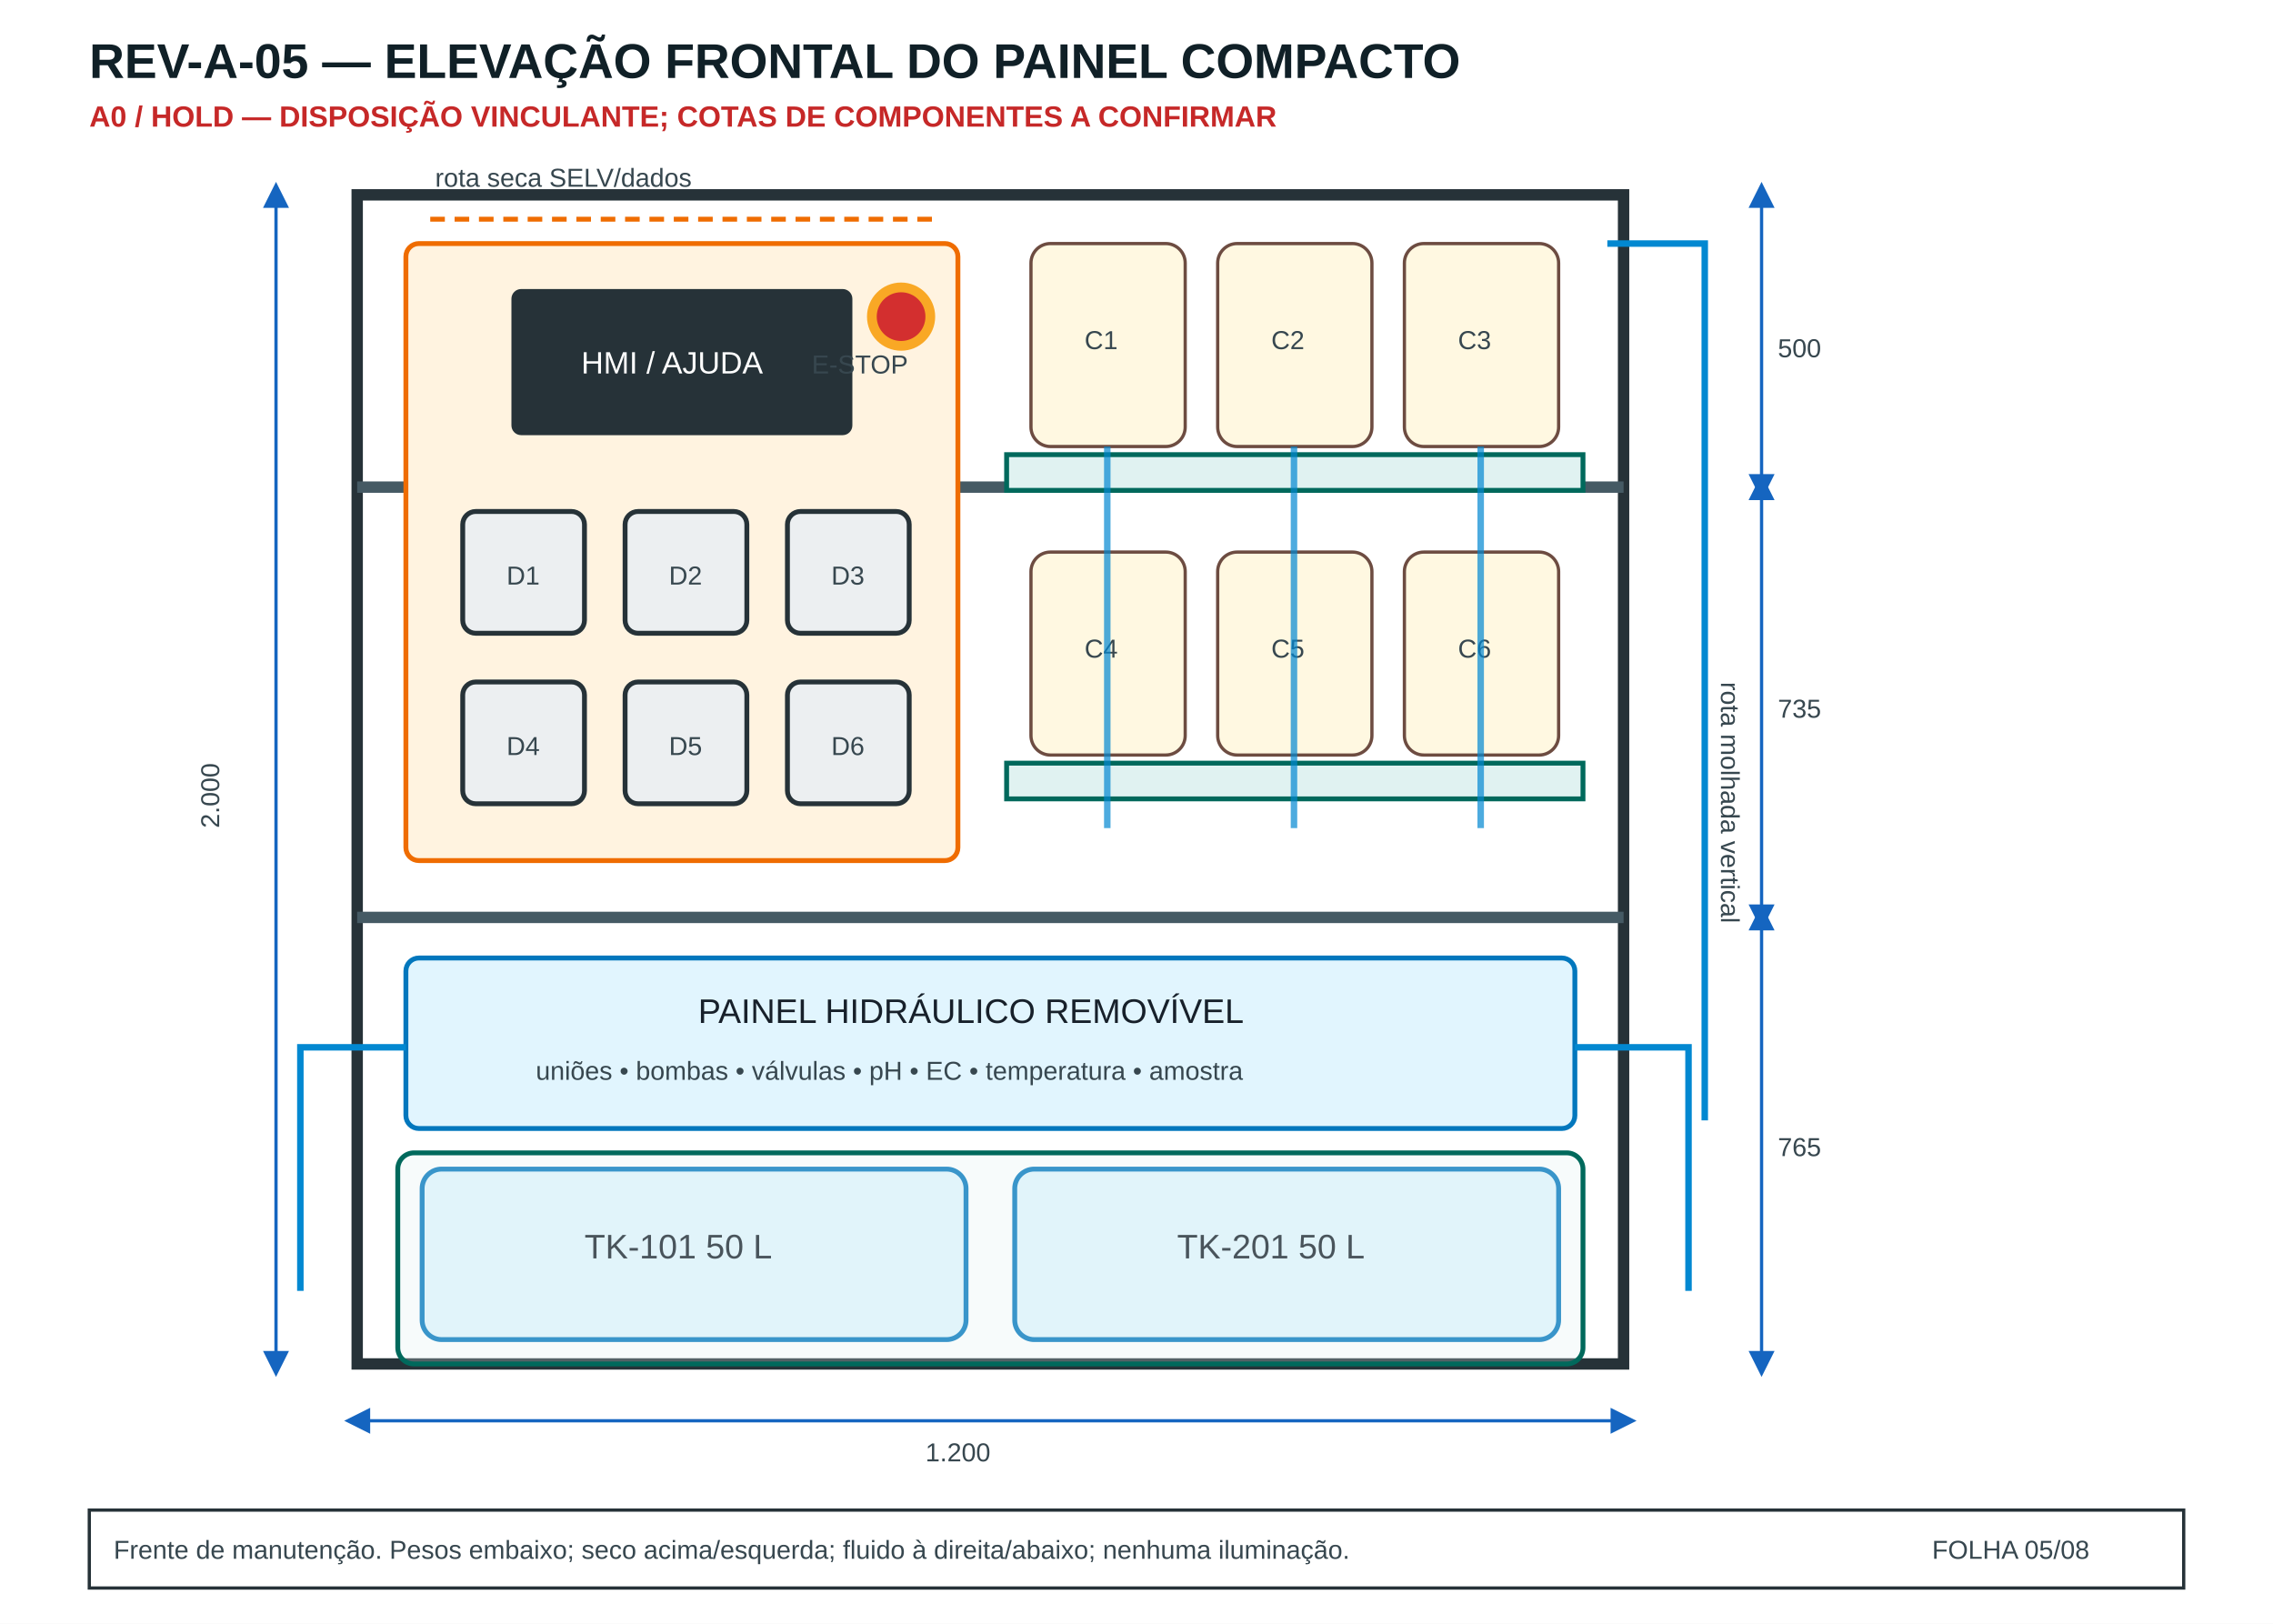
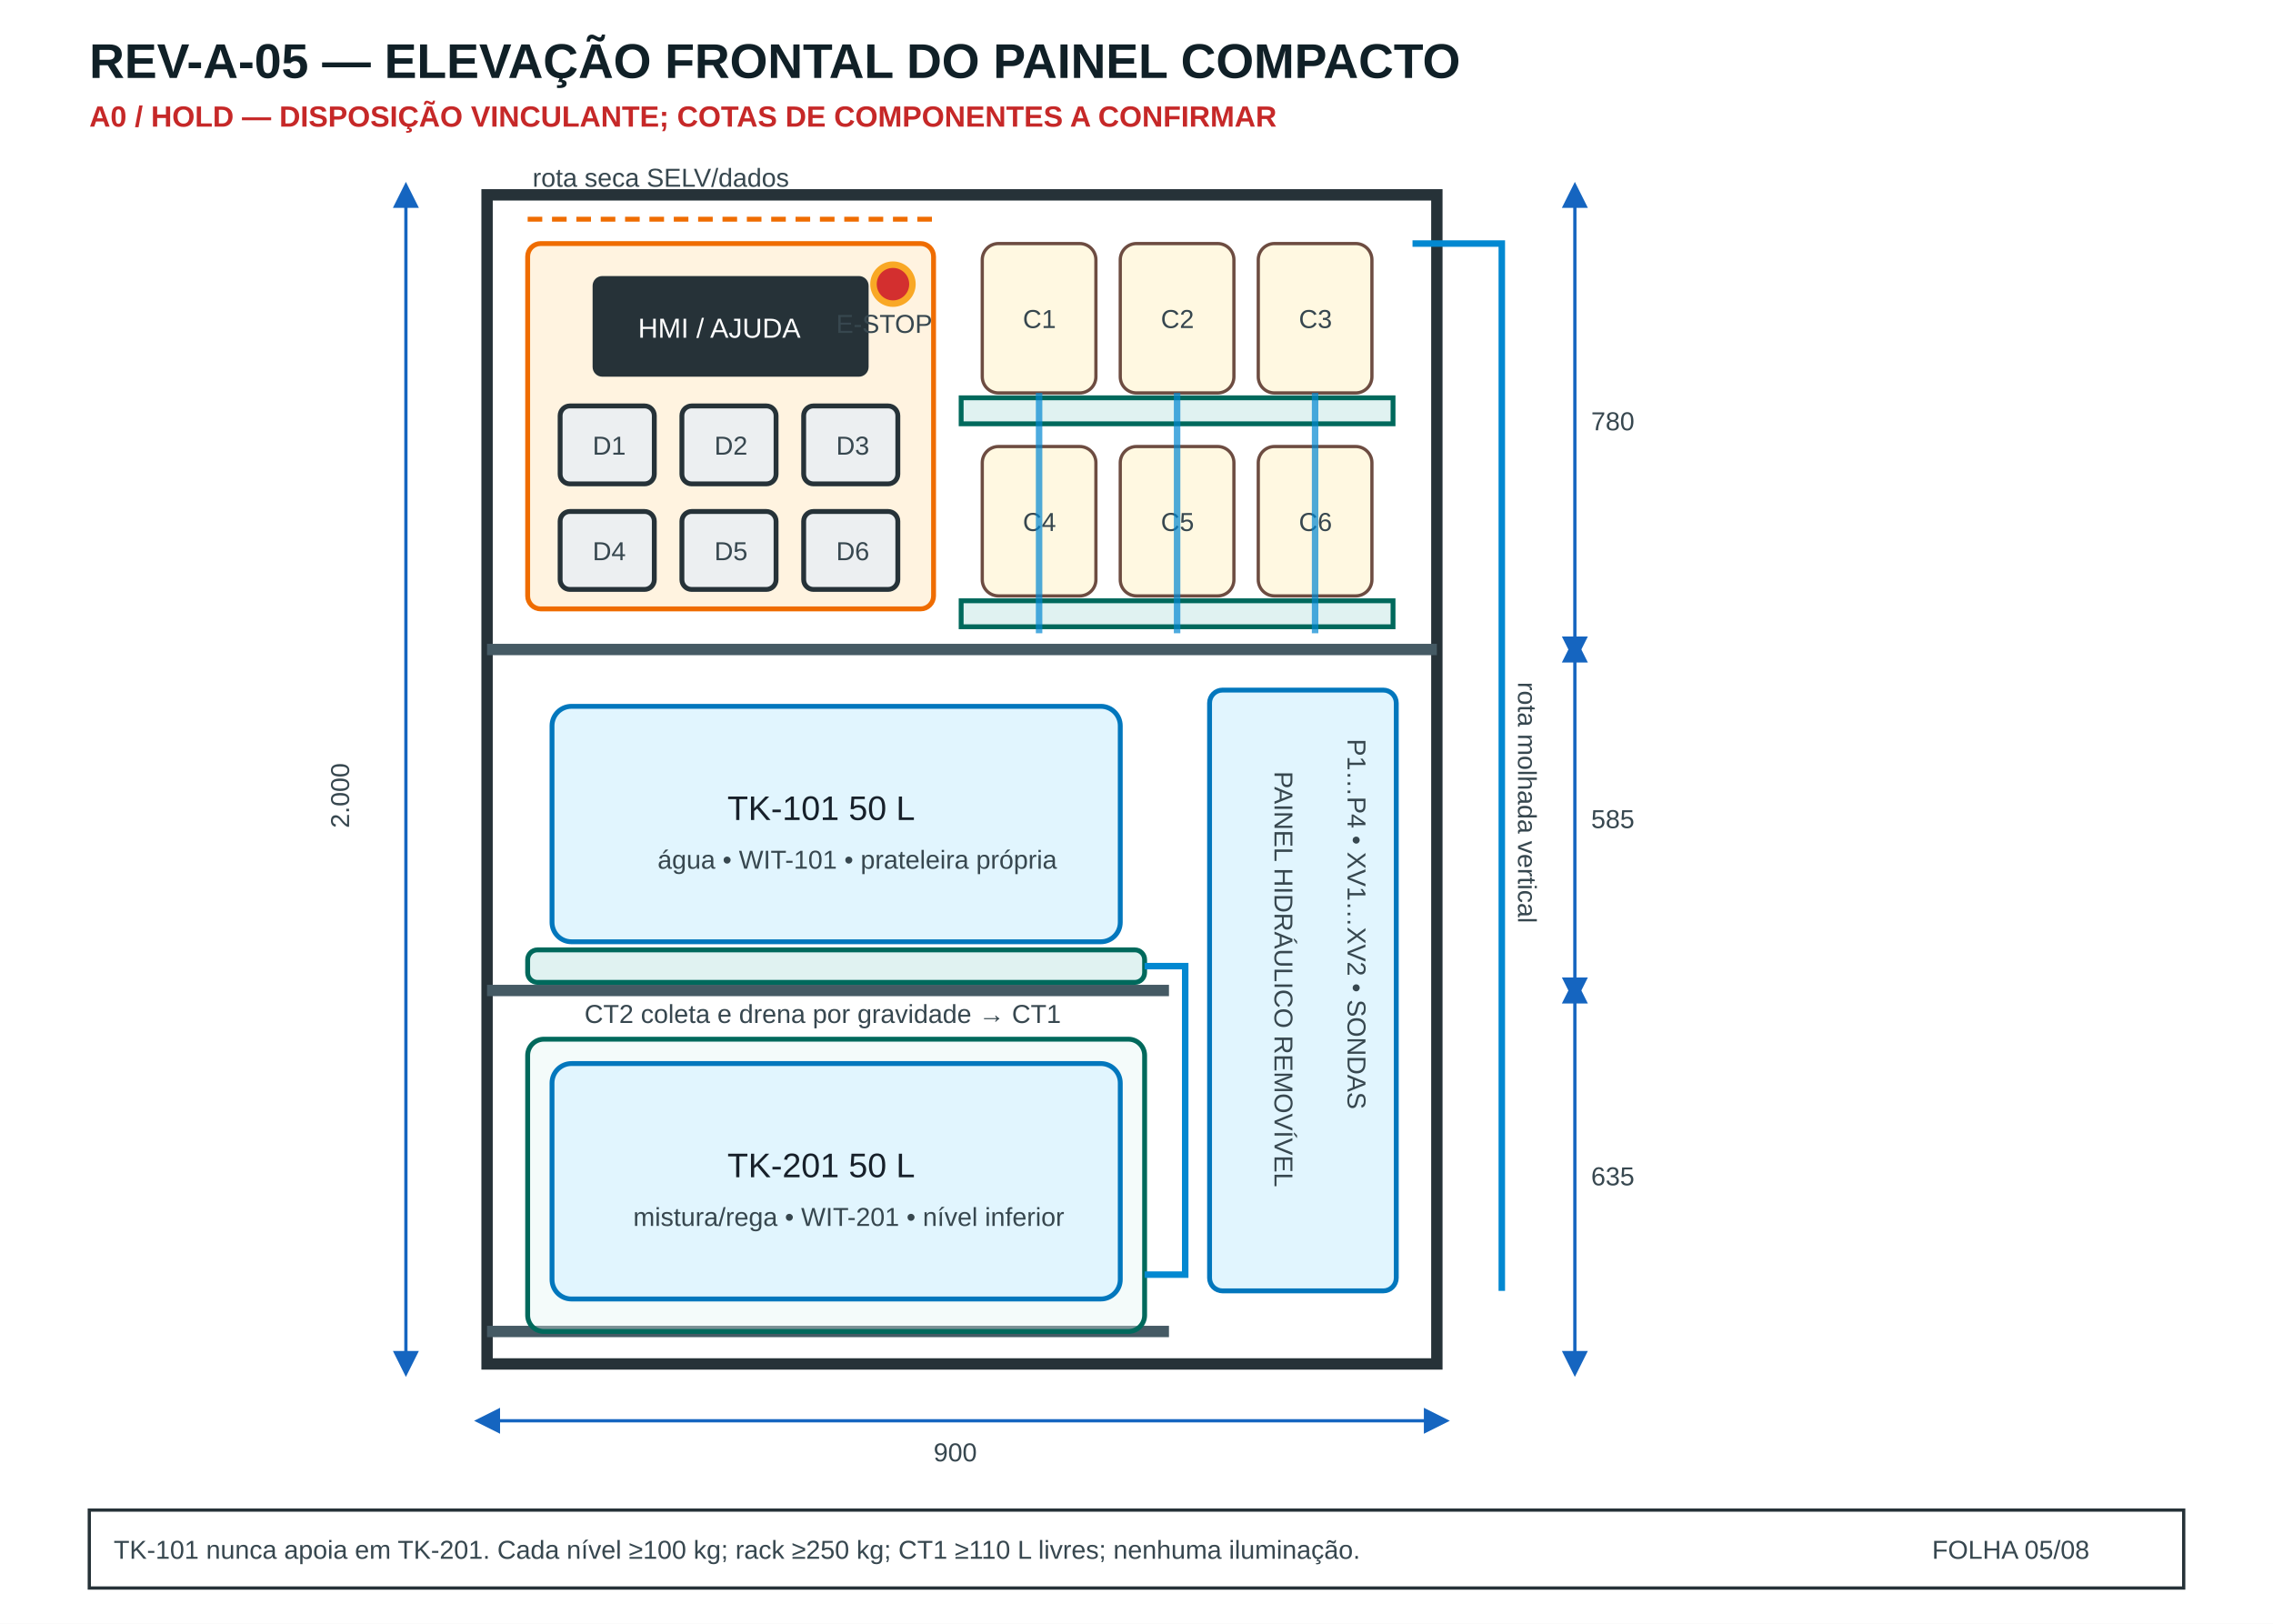
<svg xmlns="http://www.w3.org/2000/svg" width="1400" height="1000" viewBox="0 0 1400 1000">
  <defs>
    <marker id="a" markerWidth="8" markerHeight="8" refX="4" refY="4" orient="auto-start-reverse">
      <path d="M0 0L8 4L0 8z" fill="#1565c0" />
    </marker>
    <style>
      .rack{stroke:#263238;stroke-width:7;fill:none}.shelf{stroke:#455a64;stroke-width:7}.dry{stroke:#ef6c00;stroke-width:3;fill:#fff3e0}
      .wet{stroke:#0277bd;stroke-width:3;fill:#e1f5fe}.jar{stroke:#6d4c41;stroke-width:2;fill:#fff8e1}
      .tray{stroke:#00695c;stroke-width:3;fill:#e0f2f1}.dim{stroke:#1565c0;stroke-width:2;marker-start:url(#a);marker-end:url(#a)}
      .pipe{stroke:#0288d1;stroke-width:4;fill:none}.cable{stroke:#ef6c00;stroke-width:3;stroke-dasharray:9 6;fill:none}
      .txt{font:21px Arial,sans-serif;fill:#17202a}.small{font:16px Arial,sans-serif;fill:#37474f}
      .title{font:bold 30px Arial,sans-serif;fill:#102027}.hold{font:bold 18px Arial,sans-serif;fill:#c62828}
    </style>
  </defs>
  <rect width="1400" height="1000" fill="white" />
  <text x="55" y="48" class="title">REV-A-05 — ELEVAÇÃO FRONTAL DO PAINEL COMPACTO</text>
  <text x="55" y="78" class="hold">A0 / HOLD — DISPOSIÇÃO VINCULANTE; COTAS DE COMPONENTES A CONFIRMAR</text>
-   <rect x="220" y="120" width="780" height="720" class="rack" />
-   <line x1="220" y1="565" x2="1000" y2="565" class="shelf" />
-   <line x1="220" y1="300" x2="1000" y2="300" class="shelf" />
-   <rect x="250" y="150" width="340" height="380" rx="8" class="dry" />
-   <rect x="315" y="178" width="210" height="90" rx="6" fill="#263238" />
-   <text x="358" y="230" font-family="Arial" font-size="19" fill="white">HMI / AJUDA</text>
-   <circle cx="555" cy="195" r="18" fill="#d32f2f" stroke="#f9a825" stroke-width="6" />
-   <text x="500" y="230" class="small">E-STOP</text>
+   <rect x="300" y="120" width="585" height="720" class="rack" />
+   <line x1="300" y1="400" x2="885" y2="400" class="shelf" />
+   <line x1="300" y1="610" x2="720" y2="610" class="shelf" />
+   <line x1="300" y1="820" x2="720" y2="820" class="shelf" />
+   <rect x="325" y="150" width="250" height="225" rx="8" class="dry" />
+   <rect x="365" y="170" width="170" height="62" rx="6" fill="#263238" />
+   <text x="393" y="208" font-family="Arial" font-size="17" fill="white">HMI / AJUDA</text>
+   <circle cx="550" cy="175" r="12" fill="#d32f2f" stroke="#f9a825" stroke-width="4" />
+   <text x="515" y="205" class="small">E-STOP</text>
  <g fill="#eceff1" stroke="#263238" stroke-width="3">
-     <rect x="285" y="315" width="75" height="75" rx="8" />
-     <rect x="385" y="315" width="75" height="75" rx="8" />
-     <rect x="485" y="315" width="75" height="75" rx="8" />
-     <rect x="285" y="420" width="75" height="75" rx="8" />
-     <rect x="385" y="420" width="75" height="75" rx="8" />
-     <rect x="485" y="420" width="75" height="75" rx="8" />
+     <rect x="345" y="250" width="58" height="48" rx="6" />
+     <rect x="420" y="250" width="58" height="48" rx="6" />
+     <rect x="495" y="250" width="58" height="48" rx="6" />
+     <rect x="345" y="315" width="58" height="48" rx="6" />
+     <rect x="420" y="315" width="58" height="48" rx="6" />
+     <rect x="495" y="315" width="58" height="48" rx="6" />
  </g>
  <g class="small">
-     <text x="312" y="360">D1</text>
-     <text x="412" y="360">D2</text>
-     <text x="512" y="360">D3</text>
-     <text x="312" y="465">D4</text>
-     <text x="412" y="465">D5</text>
-     <text x="512" y="465">D6</text>
+     <text x="365" y="280">D1</text>
+     <text x="440" y="280">D2</text>
+     <text x="515" y="280">D3</text>
+     <text x="365" y="345">D4</text>
+     <text x="440" y="345">D5</text>
+     <text x="515" y="345">D6</text>
  </g>
  <g class="jar">
-     <rect x="635" y="150" width="95" height="125" rx="12" />
-     <rect x="750" y="150" width="95" height="125" rx="12" />
-     <rect x="865" y="150" width="95" height="125" rx="12" />
-     <rect x="635" y="340" width="95" height="125" rx="12" />
-     <rect x="750" y="340" width="95" height="125" rx="12" />
-     <rect x="865" y="340" width="95" height="125" rx="12" />
+     <rect x="605" y="150" width="70" height="92" rx="10" />
+     <rect x="690" y="150" width="70" height="92" rx="10" />
+     <rect x="775" y="150" width="70" height="92" rx="10" />
+     <rect x="605" y="275" width="70" height="92" rx="10" />
+     <rect x="690" y="275" width="70" height="92" rx="10" />
+     <rect x="775" y="275" width="70" height="92" rx="10" />
  </g>
  <g class="small">
-     <text x="668" y="215">C1</text>
-     <text x="783" y="215">C2</text>
-     <text x="898" y="215">C3</text>
-     <text x="668" y="405">C4</text>
-     <text x="783" y="405">C5</text>
-     <text x="898" y="405">C6</text>
+     <text x="630" y="202">C1</text>
+     <text x="715" y="202">C2</text>
+     <text x="800" y="202">C3</text>
+     <text x="630" y="327">C4</text>
+     <text x="715" y="327">C5</text>
+     <text x="800" y="327">C6</text>
  </g>
-   <rect x="620" y="280" width="355" height="22" class="tray" />
-   <rect x="620" y="470" width="355" height="22" class="tray" />
-   <path d="M682 275V510M797 275V510M912 275V510" class="pipe" opacity=".7" />
-   <rect x="250" y="590" width="720" height="105" rx="8" class="wet" />
-   <text x="430" y="630" class="txt">PAINEL HIDRÁULICO REMOVÍVEL</text>
-   <text x="330" y="665" class="small">uniões • bombas • válvulas • pH • EC • temperatura • amostra</text>
-   <path d="M250 645H185V795" class="pipe" />
-   <path d="M970 645H1040V795" class="pipe" />
-   <rect x="260" y="720" width="335" height="105" rx="12" class="wet" />
-   <rect x="625" y="720" width="335" height="105" rx="12" class="wet" />
-   <text x="360" y="775" class="txt">TK-101 50 L</text>
-   <text x="725" y="775" class="txt">TK-201 50 L</text>
-   <rect x="245" y="710" width="730" height="130" rx="10" class="tray" fill-opacity=".25" />
-   <path d="M265 135H575" class="cable" />
-   <text x="268" y="115" class="small">rota seca SELV/dados</text>
-   <path d="M990 150H1050V690" class="pipe" />
-   <text x="1060" y="420" class="small" transform="rotate(90 1060 420)">rota molhada vertical</text>
-   <line x1="220" y1="875" x2="1000" y2="875" class="dim" />
-   <text x="570" y="900" class="small">1.200</text>
-   <line x1="170" y1="120" x2="170" y2="840" class="dim" />
-   <text x="135" y="510" class="small" transform="rotate(-90 135 510)">2.000</text>
-   <line x1="1085" y1="120" x2="1085" y2="300" class="dim" />
-   <text x="1095" y="220" class="small">500</text>
-   <line x1="1085" y1="300" x2="1085" y2="565" class="dim" />
-   <text x="1095" y="442" class="small">735</text>
-   <line x1="1085" y1="565" x2="1085" y2="840" class="dim" />
-   <text x="1095" y="712" class="small">765</text>
+   <rect x="592" y="245" width="266" height="16" class="tray" />
+   <rect x="592" y="370" width="266" height="16" class="tray" />
+   <path d="M640 242V390M725 242V390M810 242V390" class="pipe" opacity=".7" />
+   <rect x="745" y="425" width="115" height="370" rx="8" class="wet" />
+   <text x="785" y="475" class="small" transform="rotate(90 785 475)">PAINEL HIDRÁULICO REMOVÍVEL</text>
+   <text x="830" y="455" class="small" transform="rotate(90 830 455)">P1…P4 • XV1…XV2 • SONDAS</text>
+   <rect x="340" y="435" width="350" height="145" rx="12" class="wet" />
+   <text x="448" y="505" class="txt">TK-101 50 L</text>
+   <text x="405" y="535" class="small">água • WIT-101 • prateleira própria</text>
+   <rect x="325" y="585" width="380" height="20" rx="6" class="tray" />
+   <text x="360" y="630" class="small">CT2 coleta e drena por gravidade → CT1</text>
+   <rect x="325" y="640" width="380" height="180" rx="10" class="tray" fill-opacity=".35" />
+   <rect x="340" y="655" width="350" height="145" rx="12" class="wet" />
+   <text x="448" y="725" class="txt">TK-201 50 L</text>
+   <text x="390" y="755" class="small">mistura/rega • WIT-201 • nível inferior</text>
+   <path d="M705 595H730V785H705" class="pipe" />
+   <path d="M325 135H575" class="cable" />
+   <text x="328" y="115" class="small">rota seca SELV/dados</text>
+   <path d="M870 150H925V795" class="pipe" />
+   <text x="935" y="420" class="small" transform="rotate(90 935 420)">rota molhada vertical</text>
+   <line x1="300" y1="875" x2="885" y2="875" class="dim" />
+   <text x="575" y="900" class="small">900</text>
+   <line x1="250" y1="120" x2="250" y2="840" class="dim" />
+   <text x="215" y="510" class="small" transform="rotate(-90 215 510)">2.000</text>
+   <line x1="970" y1="120" x2="970" y2="400" class="dim" />
+   <text x="980" y="265" class="small">780</text>
+   <line x1="970" y1="400" x2="970" y2="610" class="dim" />
+   <text x="980" y="510" class="small">585</text>
+   <line x1="970" y1="610" x2="970" y2="840" class="dim" />
+   <text x="980" y="730" class="small">635</text>
  <rect x="55" y="930" width="1290" height="48" fill="none" stroke="#263238" stroke-width="2" />
-   <text x="70" y="960" class="small">Frente de manutenção. Pesos embaixo; seco acima/esquerda; fluido à direita/abaixo; nenhuma iluminação.</text>
+   <text x="70" y="960" class="small">TK-101 nunca apoia em TK-201. Cada nível ≥100 kg; rack ≥250 kg; CT1 ≥110 L livres; nenhuma iluminação.</text>
  <text x="1190" y="960" class="small">FOLHA 05/08</text>
</svg>
